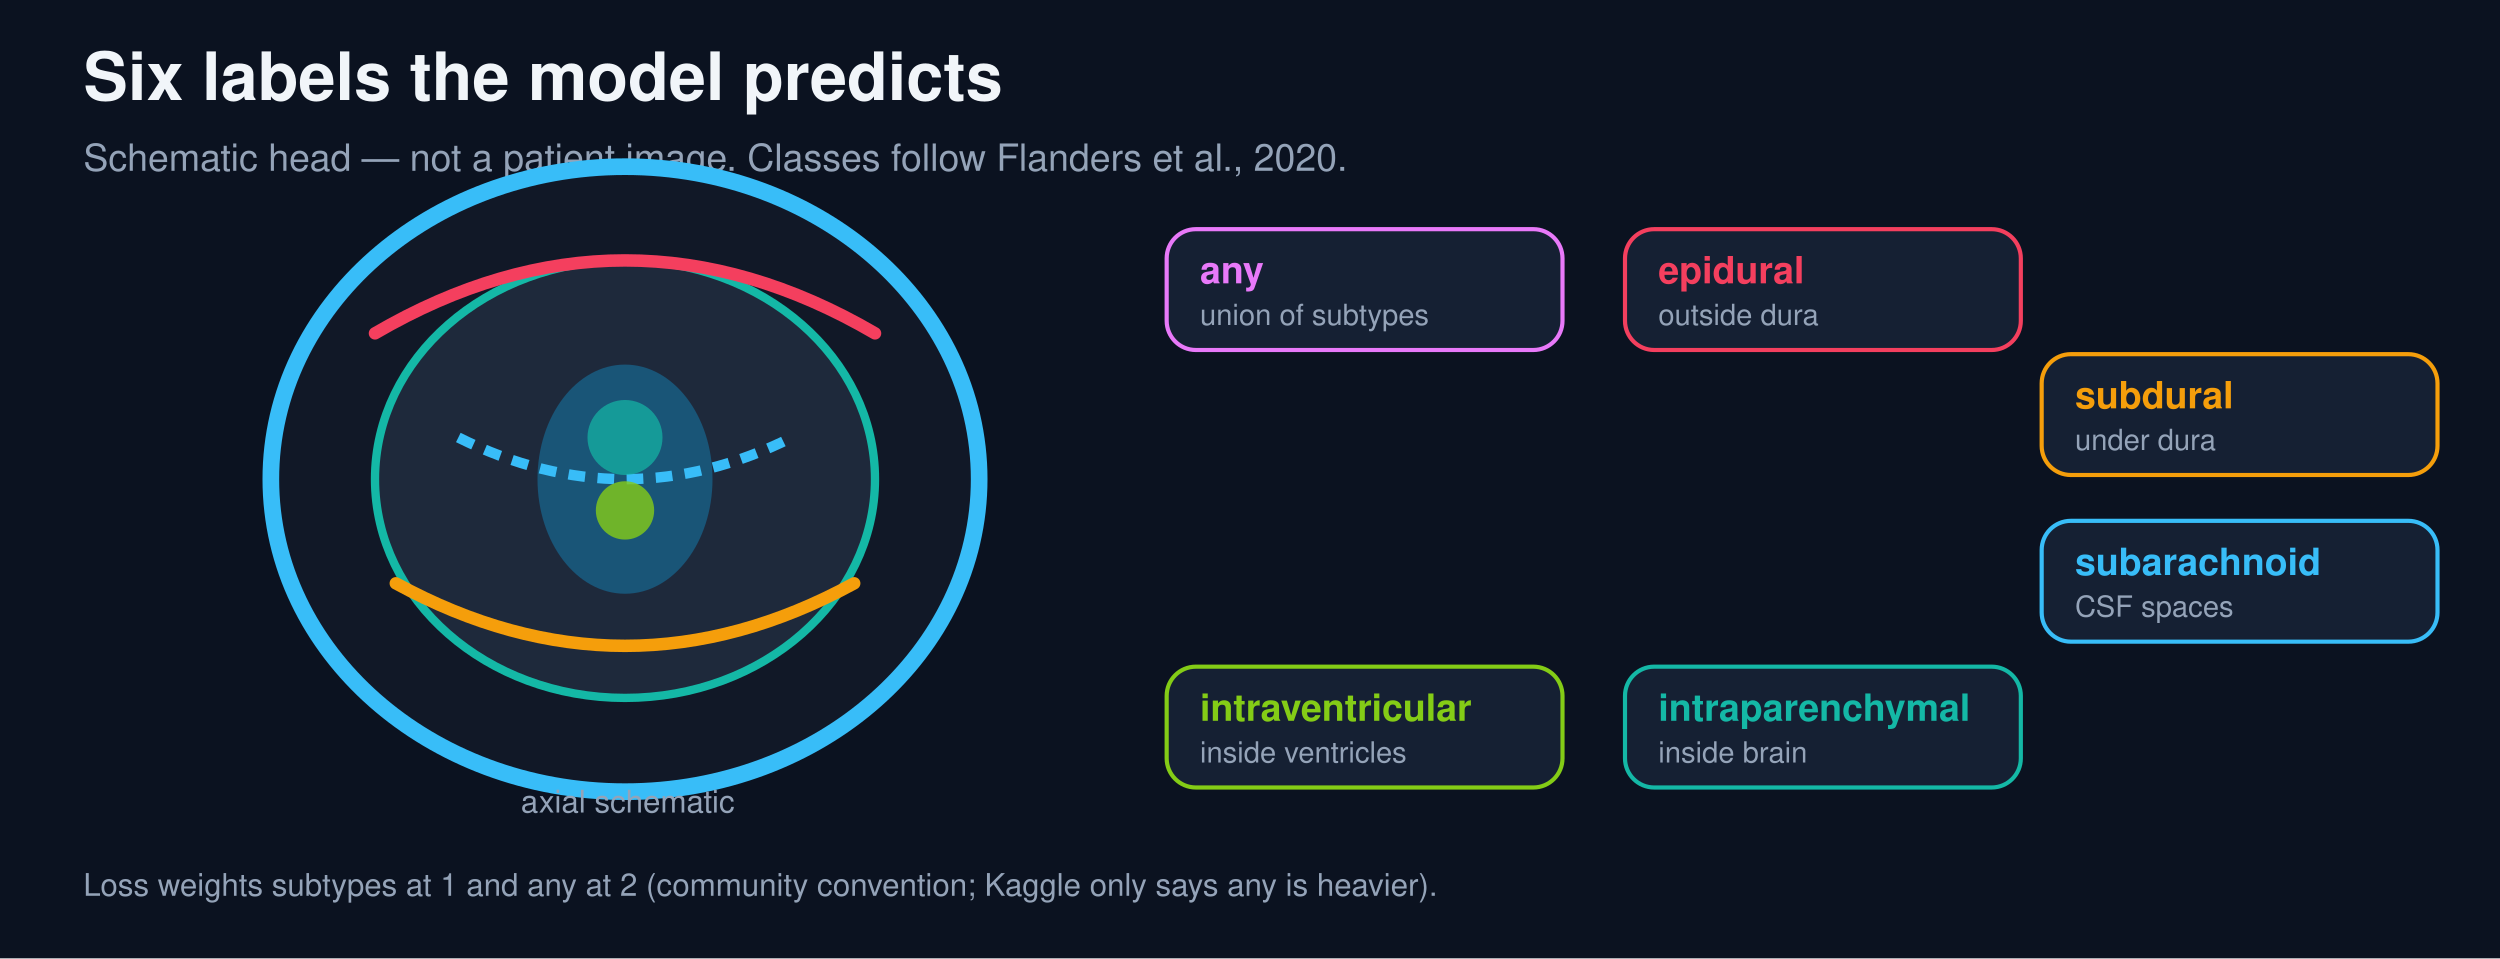
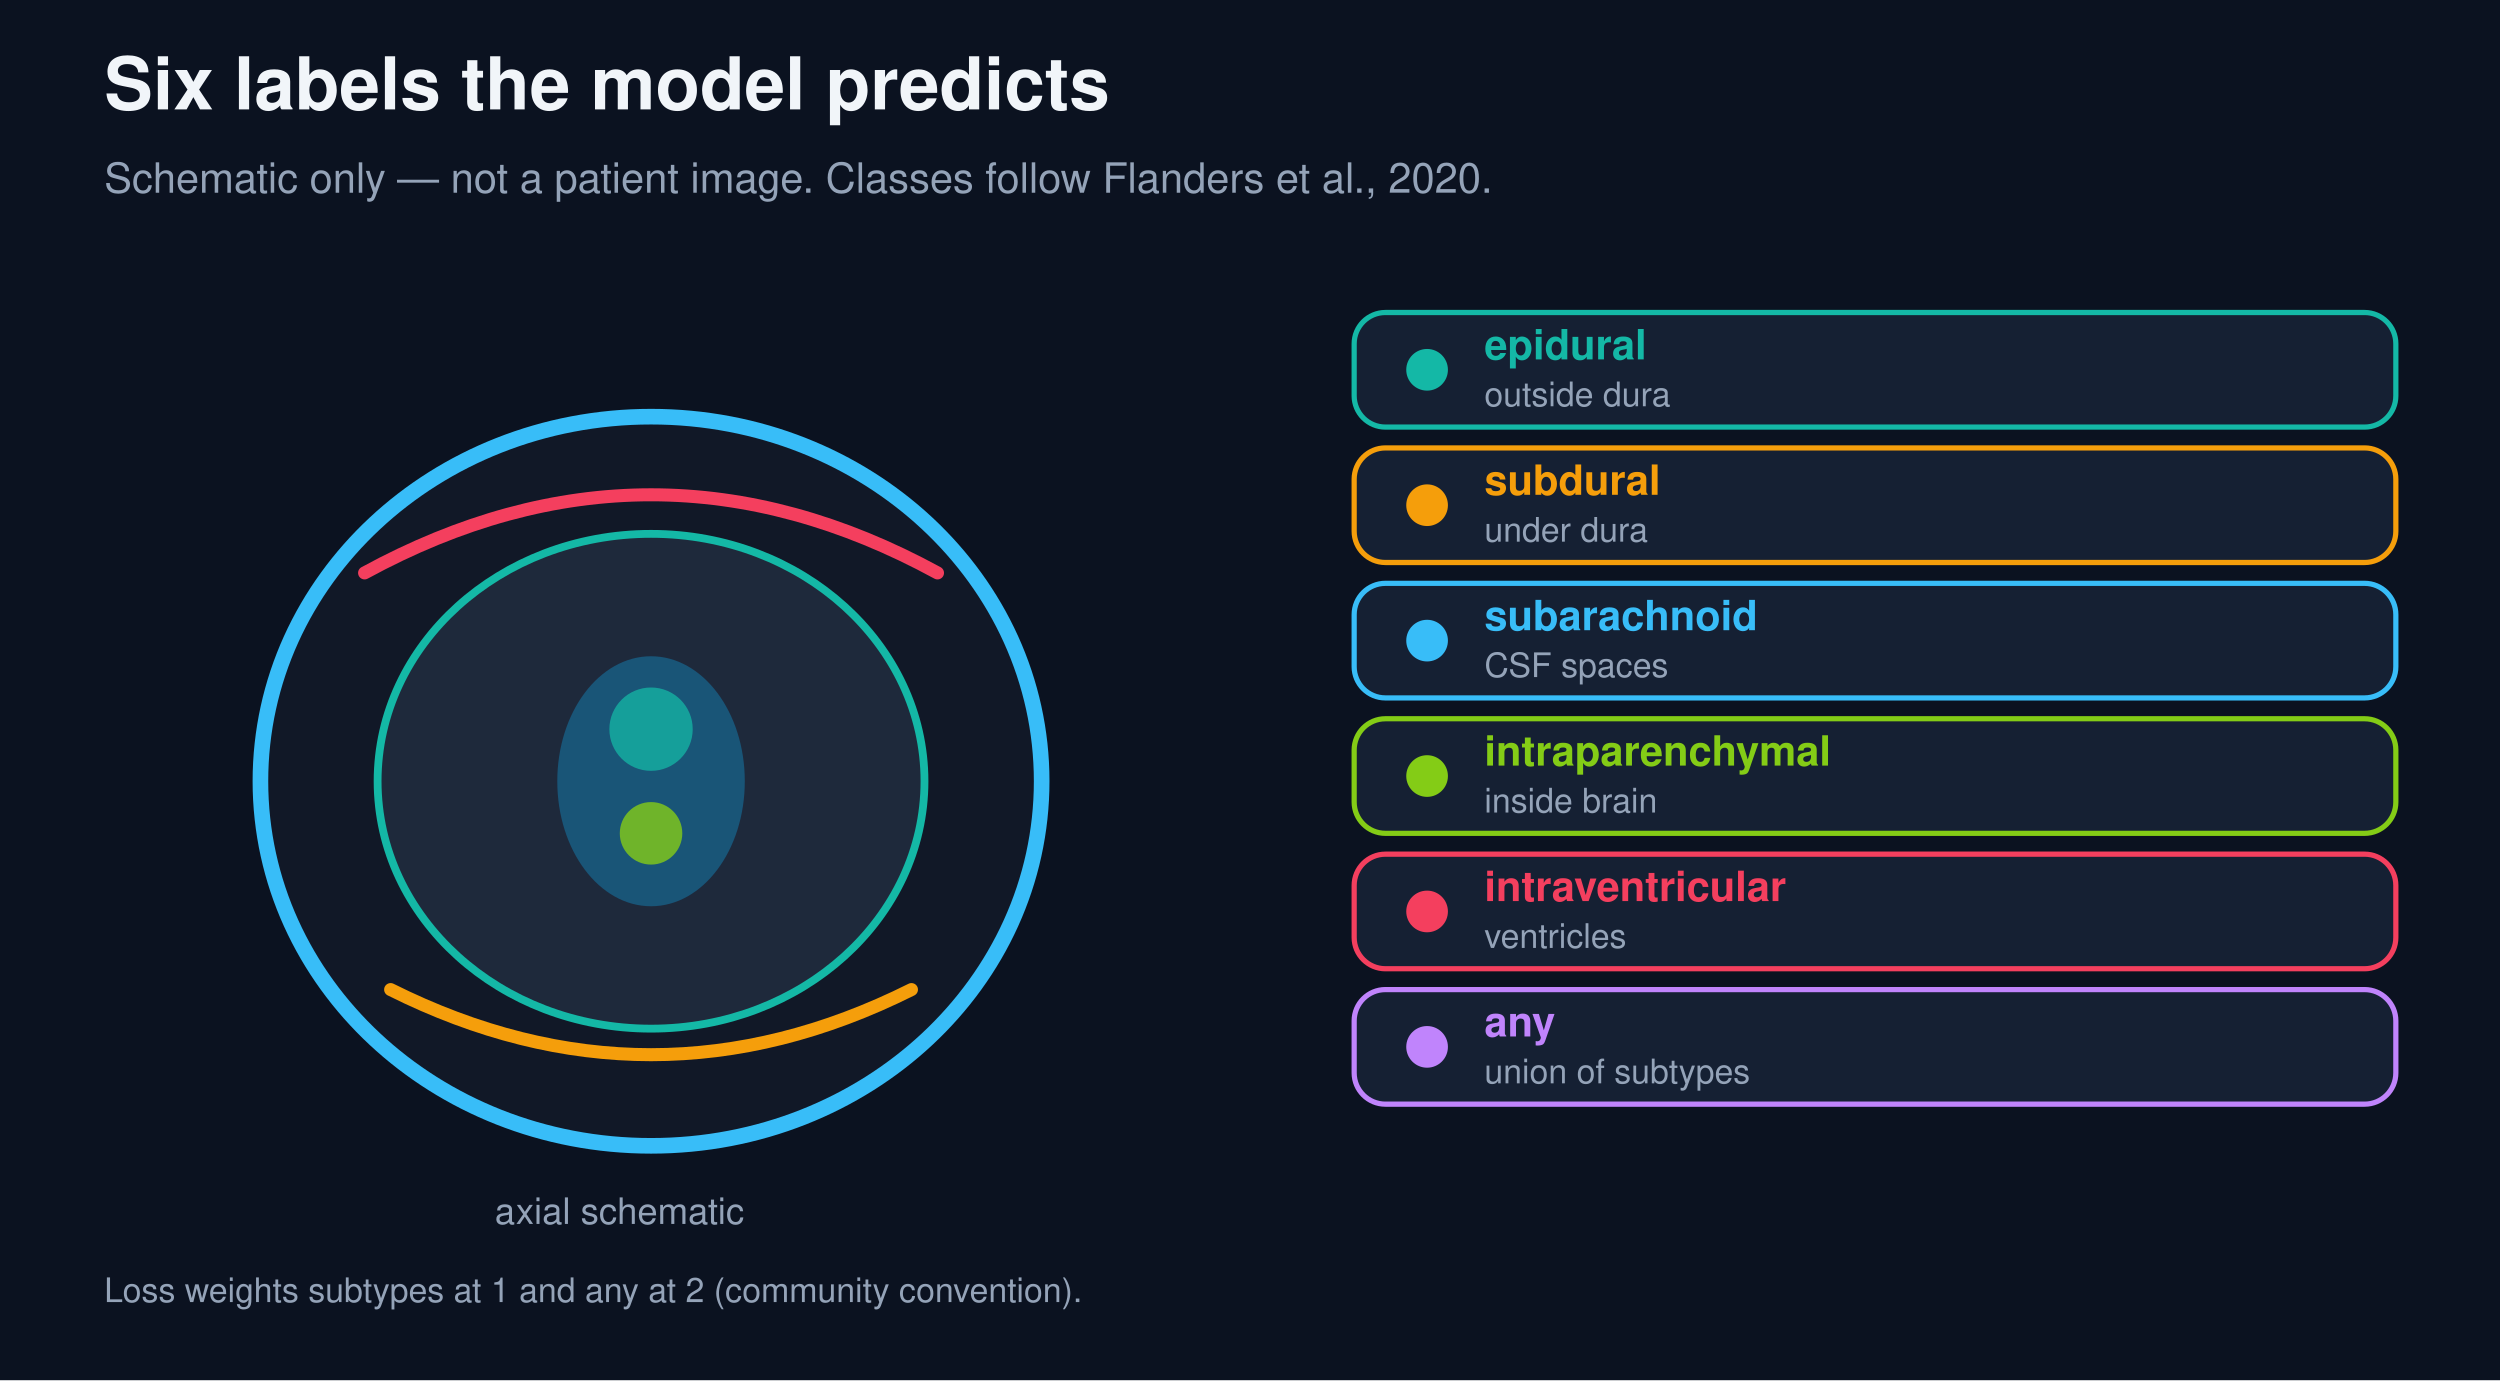
- <svg xmlns="http://www.w3.org/2000/svg" width="1200" height="460" viewBox="0 0 1200 460" role="img" aria-labelledby="title desc">
-   <rect width="1200" height="460" fill="#0B1220" />
-   <g font-family="ui-sans-serif, system-ui, -apple-system, Segoe UI, Helvetica, Arial, sans-serif">
-     <text x="40" y="48" fill="#F1F5F9" font-size="32" font-weight="700">Six labels the model predicts</text>
-     <text x="40" y="82" fill="#94A3B8" font-size="18">Schematic head — not a patient image. Classes follow Flanders et al., 2020.</text>
-     <ellipse cx="300" cy="230" rx="170" ry="150" fill="#111827" stroke="#38BDF8" stroke-width="8" />
-     <ellipse cx="300" cy="230" rx="120" ry="105" fill="#1E293B" stroke="#14B8A6" stroke-width="4" />
-     <ellipse cx="300" cy="230" rx="42" ry="55" fill="#0EA5E9" opacity="0.35" />
-     <path d="M180 160 Q300 90 420 160" fill="none" stroke="#F43F5E" stroke-width="6" stroke-linecap="round" />
-     <path d="M190 280 Q300 340 410 280" fill="none" stroke="#F59E0B" stroke-width="6" stroke-linecap="round" />
-     <path d="M220 210 Q300 250 380 210" fill="none" stroke="#38BDF8" stroke-width="5" stroke-dasharray="8 6" />
-     <circle cx="300" cy="210" r="18" fill="#14B8A6" opacity="0.7" />
-     <circle cx="300" cy="245" r="14" fill="#84CC16" opacity="0.8" />
-     <text x="250" y="390" fill="#94A3B8" font-size="15">axial schematic</text>
-     <rect x="780" y="110" rx="14" ry="14" width="190" height="58" fill="#152033" stroke="#F43F5E" stroke-width="2" />
-     <text x="796" y="136" fill="#F43F5E" font-size="18" font-weight="700">epidural</text>
-     <text x="796" y="156" fill="#94A3B8" font-size="14">outside dura</text>
-     <rect x="980" y="170" rx="14" ry="14" width="190" height="58" fill="#152033" stroke="#F59E0B" stroke-width="2" />
-     <text x="996" y="196" fill="#F59E0B" font-size="18" font-weight="700">subdural</text>
-     <text x="996" y="216" fill="#94A3B8" font-size="14">under dura</text>
-     <rect x="980" y="250" rx="14" ry="14" width="190" height="58" fill="#152033" stroke="#38BDF8" stroke-width="2" />
-     <text x="996" y="276" fill="#38BDF8" font-size="18" font-weight="700">subarachnoid</text>
-     <text x="996" y="296" fill="#94A3B8" font-size="14">CSF spaces</text>
-     <rect x="780" y="320" rx="14" ry="14" width="190" height="58" fill="#152033" stroke="#14B8A6" stroke-width="2" />
-     <text x="796" y="346" fill="#14B8A6" font-size="18" font-weight="700">intraparenchymal</text>
-     <text x="796" y="366" fill="#94A3B8" font-size="14">inside brain</text>
-     <rect x="560" y="320" rx="14" ry="14" width="190" height="58" fill="#152033" stroke="#84CC16" stroke-width="2" />
-     <text x="576" y="346" fill="#84CC16" font-size="18" font-weight="700">intraventricular</text>
-     <text x="576" y="366" fill="#94A3B8" font-size="14">inside ventricles</text>
-     <rect x="560" y="110" rx="14" ry="14" width="190" height="58" fill="#152033" stroke="#E879F9" stroke-width="2" />
-     <text x="576" y="136" fill="#E879F9" font-size="18" font-weight="700">any</text>
-     <text x="576" y="156" fill="#94A3B8" font-size="14">union of subtypes</text>
-     <text x="40" y="430" fill="#94A3B8" font-size="15">Loss weights subtypes at 1 and any at 2 (community convention; Kaggle only says any is heavier).</text>
+ <svg xmlns="http://www.w3.org/2000/svg" viewBox="0 0 960 530" width="100%" preserveAspectRatio="xMidYMid meet" role="img" aria-labelledby="title desc">
+   <rect width="960" height="530" fill="#0B1220" />
+   <g font-family="Helvetica, Arial, sans-serif">
+     <text x="40" y="42" fill="#F1F5F9" font-size="28" font-weight="700">Six labels the model predicts</text>
+     <text x="40" y="74" fill="#94A3B8" font-size="16">Schematic only — not a patient image. Classes follow Flanders et al., 2020.</text>
+     <ellipse cx="250" cy="300" rx="150" ry="140" fill="#111827" stroke="#38BDF8" stroke-width="6" />
+     <ellipse cx="250" cy="300" rx="105" ry="95" fill="#1E293B" stroke="#14B8A6" stroke-width="3" />
+     <ellipse cx="250" cy="300" rx="36" ry="48" fill="#0EA5E9" opacity="0.35" />
+     <path d="M140 220 Q250 160 360 220" fill="none" stroke="#F43F5E" stroke-width="5" stroke-linecap="round" />
+     <path d="M150 380 Q250 430 350 380" fill="none" stroke="#F59E0B" stroke-width="5" stroke-linecap="round" />
+     <circle cx="250" cy="280" r="16" fill="#14B8A6" opacity="0.75" />
+     <circle cx="250" cy="320" r="12" fill="#84CC16" opacity="0.8" />
+     <text x="190" y="470" fill="#94A3B8" font-size="14">axial schematic</text>
+     <rect x="520" y="120" rx="12" ry="12" width="400" height="44" fill="#152033" stroke="#14B8A6" stroke-width="2" />
+     <circle cx="548" cy="142" r="8" fill="#14B8A6" />
+     <text x="570" y="138" fill="#14B8A6" font-size="16" font-weight="700">epidural</text>
+     <text x="570" y="156" fill="#94A3B8" font-size="13">outside dura</text>
+     <rect x="520" y="172" rx="12" ry="12" width="400" height="44" fill="#152033" stroke="#F59E0B" stroke-width="2" />
+     <circle cx="548" cy="194" r="8" fill="#F59E0B" />
+     <text x="570" y="190" fill="#F59E0B" font-size="16" font-weight="700">subdural</text>
+     <text x="570" y="208" fill="#94A3B8" font-size="13">under dura</text>
+     <rect x="520" y="224" rx="12" ry="12" width="400" height="44" fill="#152033" stroke="#38BDF8" stroke-width="2" />
+     <circle cx="548" cy="246" r="8" fill="#38BDF8" />
+     <text x="570" y="242" fill="#38BDF8" font-size="16" font-weight="700">subarachnoid</text>
+     <text x="570" y="260" fill="#94A3B8" font-size="13">CSF spaces</text>
+     <rect x="520" y="276" rx="12" ry="12" width="400" height="44" fill="#152033" stroke="#84CC16" stroke-width="2" />
+     <circle cx="548" cy="298" r="8" fill="#84CC16" />
+     <text x="570" y="294" fill="#84CC16" font-size="16" font-weight="700">intraparenchymal</text>
+     <text x="570" y="312" fill="#94A3B8" font-size="13">inside brain</text>
+     <rect x="520" y="328" rx="12" ry="12" width="400" height="44" fill="#152033" stroke="#F43F5E" stroke-width="2" />
+     <circle cx="548" cy="350" r="8" fill="#F43F5E" />
+     <text x="570" y="346" fill="#F43F5E" font-size="16" font-weight="700">intraventricular</text>
+     <text x="570" y="364" fill="#94A3B8" font-size="13">ventricles</text>
+     <rect x="520" y="380" rx="12" ry="12" width="400" height="44" fill="#152033" stroke="#C084FC" stroke-width="2" />
+     <circle cx="548" cy="402" r="8" fill="#C084FC" />
+     <text x="570" y="398" fill="#C084FC" font-size="16" font-weight="700">any</text>
+     <text x="570" y="416" fill="#94A3B8" font-size="13">union of subtypes</text>
+     <text x="40" y="500" fill="#94A3B8" font-size="13">Loss weights subtypes at 1 and any at 2 (community convention).</text>
  </g>
</svg>
